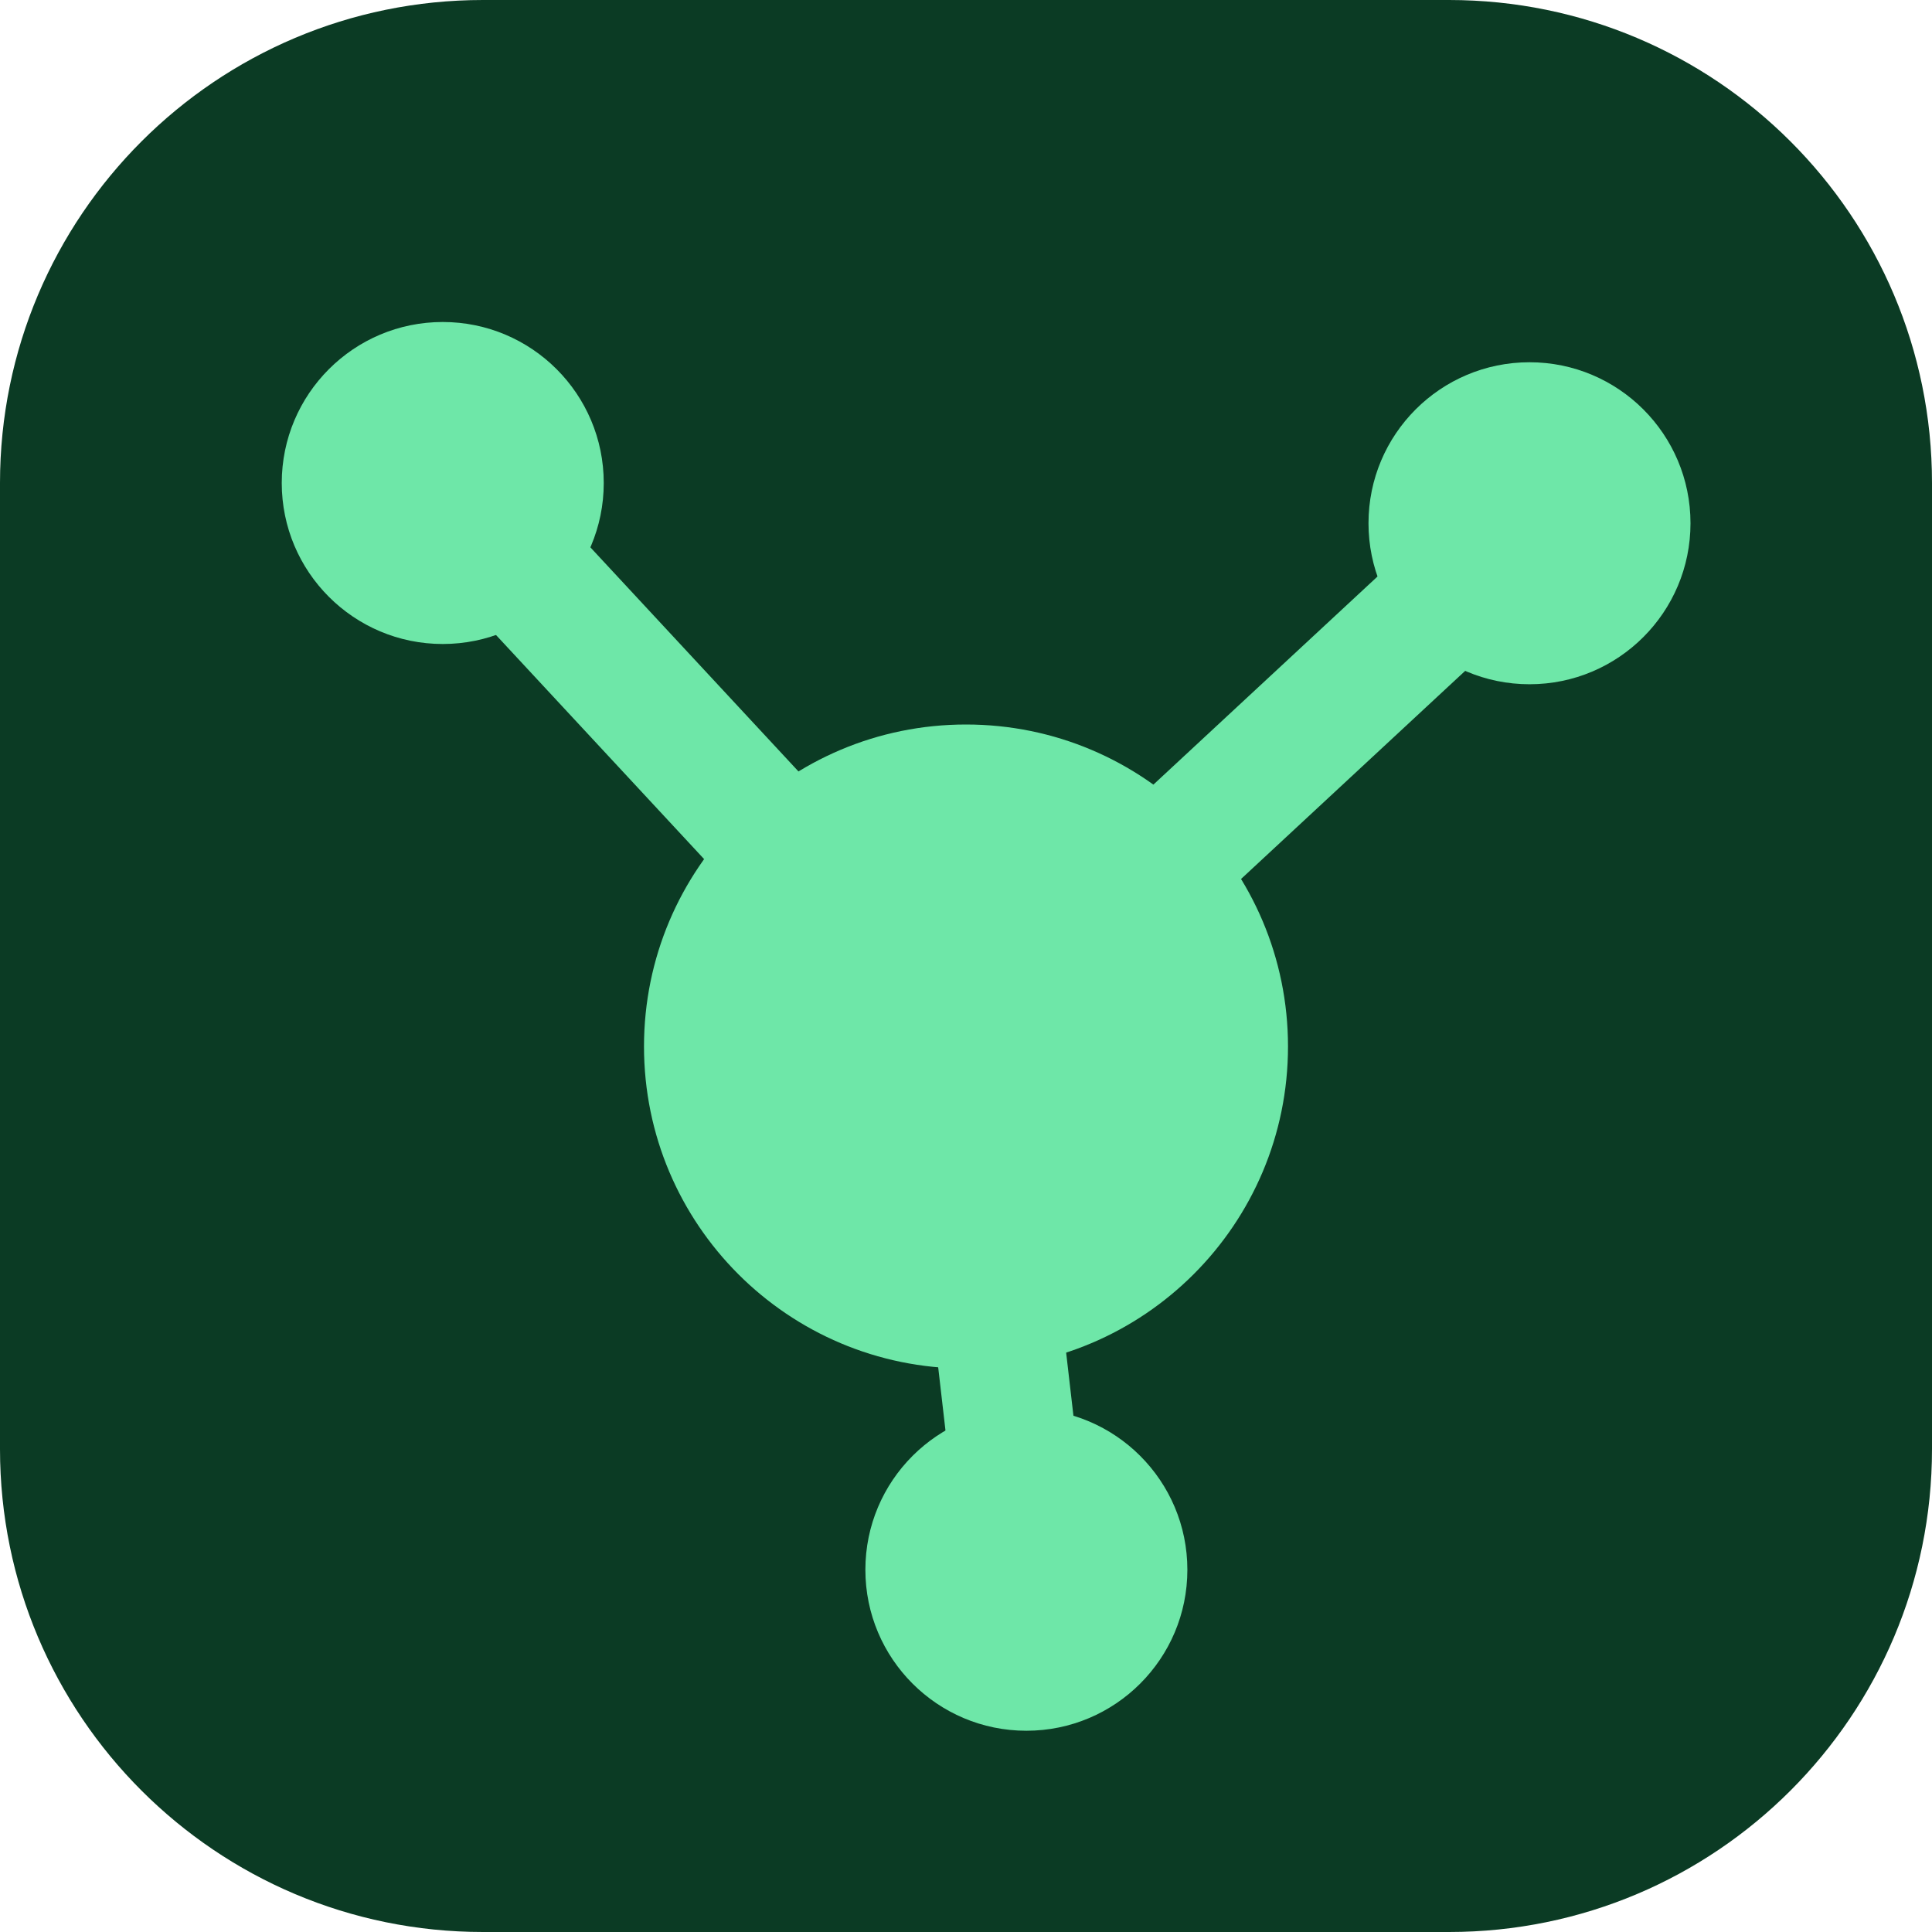
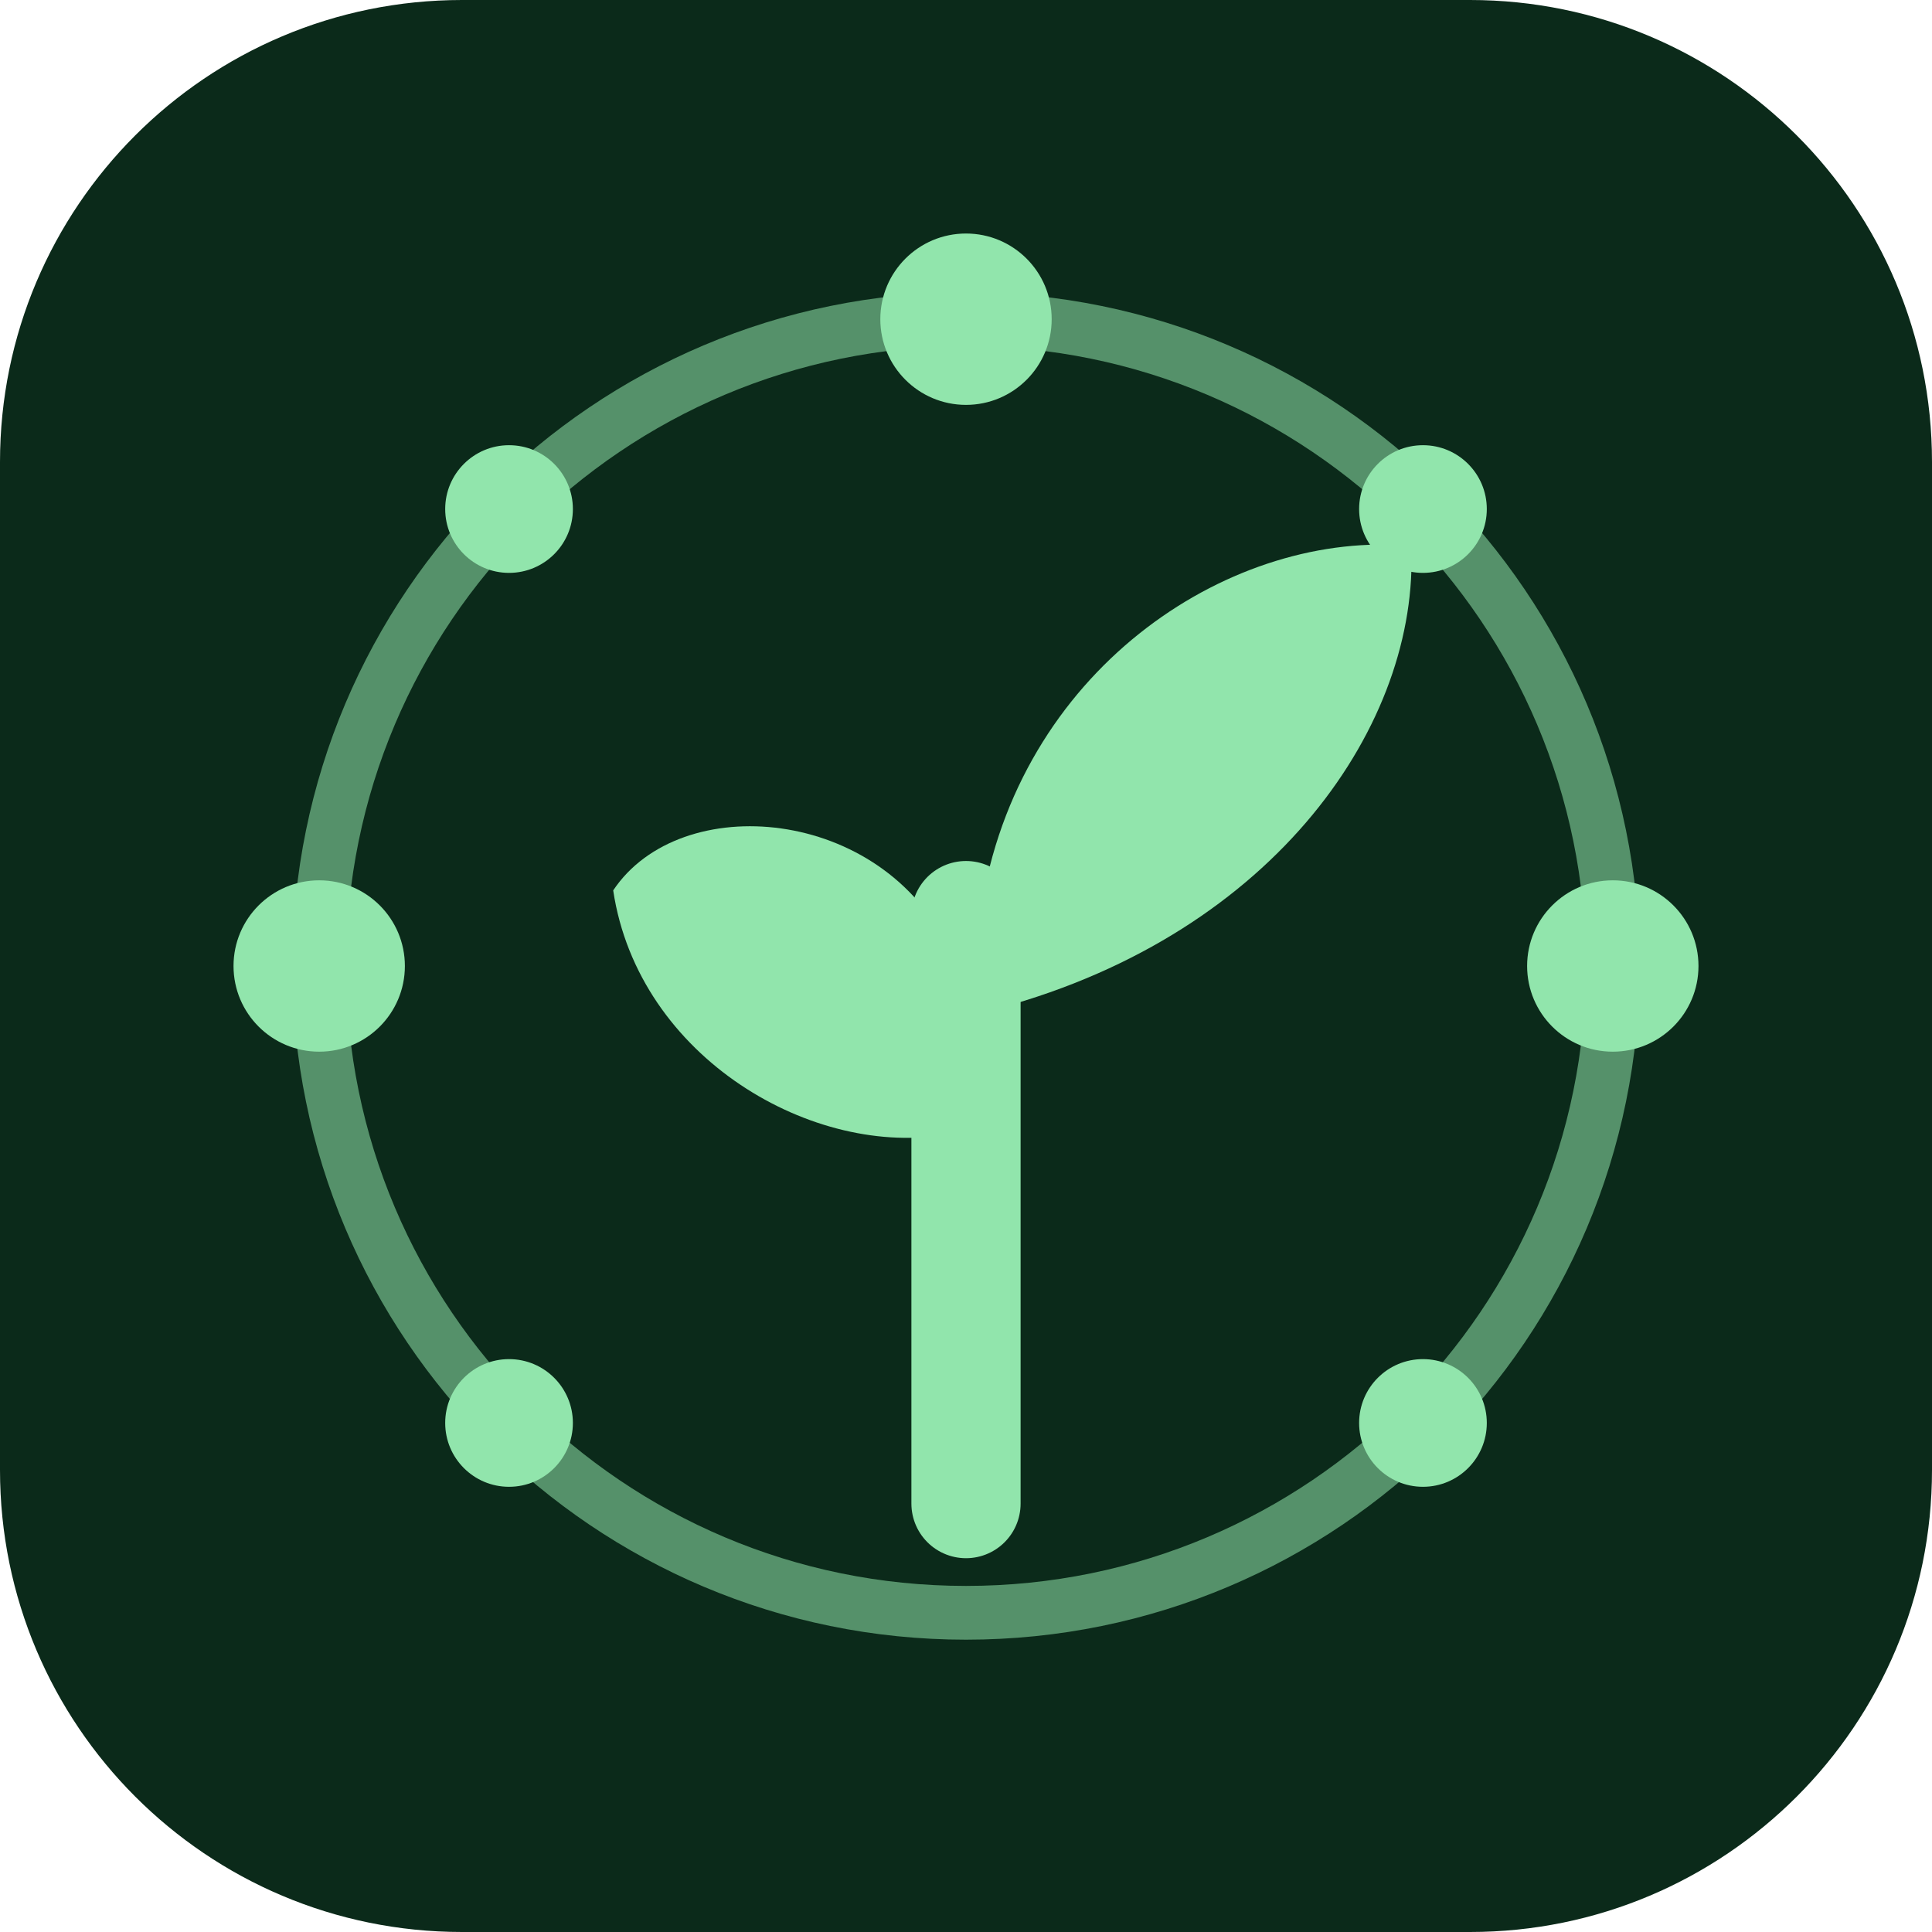
- <svg xmlns="http://www.w3.org/2000/svg" viewBox="0 0 48 48">
-   <rect width="48" height="48" rx="12" fill="#0b3b24" />
-   <g stroke="#6ee7a8" stroke-width="3.2" stroke-linecap="round">
-     <line x1="24" y1="26" x2="11" y2="12" />
-     <line x1="24" y1="26" x2="38" y2="13" />
-     <line x1="24" y1="26" x2="25.5" y2="39" />
+ <svg xmlns="http://www.w3.org/2000/svg" viewBox="-92 -92 184 184">
+   <rect x="-92" y="-92" width="184" height="184" rx="44" fill="#0B2A1A" />
+   <g transform="scale(.8)">
+     <circle r="77" fill="none" stroke="#91E5AC" stroke-opacity="0.55" stroke-width="6.4" />
+     <g fill="#91E5AC">
+       <circle cx="0" cy="-77" r="10.2" />
+       <circle cx="77" cy="0" r="10.2" />
+       <circle cx="-77" cy="0" r="10.2" />
+       <circle cx="54.4" cy="-54.4" r="7.6" />
+       <circle cx="-54.4" cy="-54.4" r="7.6" />
+       <circle cx="54.4" cy="54.4" r="7.6" />
+       <circle cx="-54.4" cy="54.4" r="7.6" />
+       <path d="M-2 -2 C-10 -19 -34 -21 -42 -9 C-39 11 -18 23 -2 20 Z" />
+       <path d="M2 -8 C7 -36 32 -52 53 -50 C54 -29 37 -4 4 5 Z" />
+     </g>
+     <line x1="0" y1="64" x2="0" y2="-6" stroke="#91E5AC" stroke-width="13" stroke-linecap="round" />
  </g>
-   <circle cx="24" cy="26" r="8" fill="#6ee7a8" />
-   <circle cx="11" cy="12" r="4" fill="#6ee7a8" />
-   <circle cx="38" cy="13" r="4" fill="#6ee7a8" />
-   <circle cx="25.5" cy="39" r="4" fill="#6ee7a8" />
</svg>
